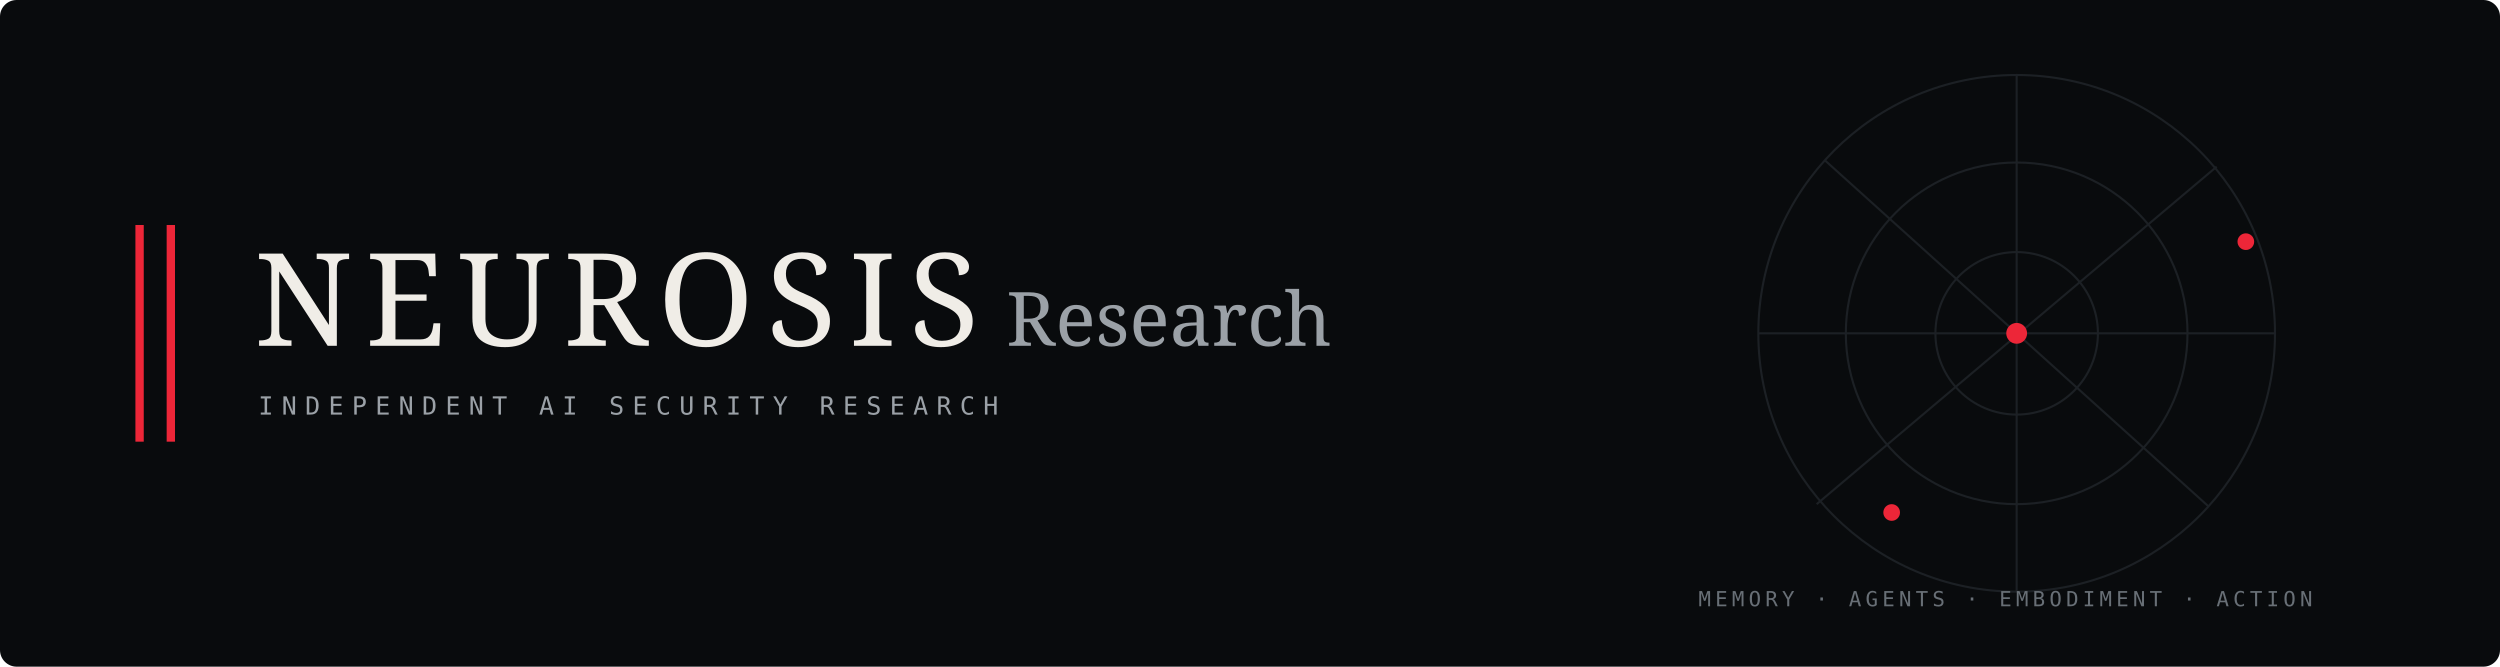
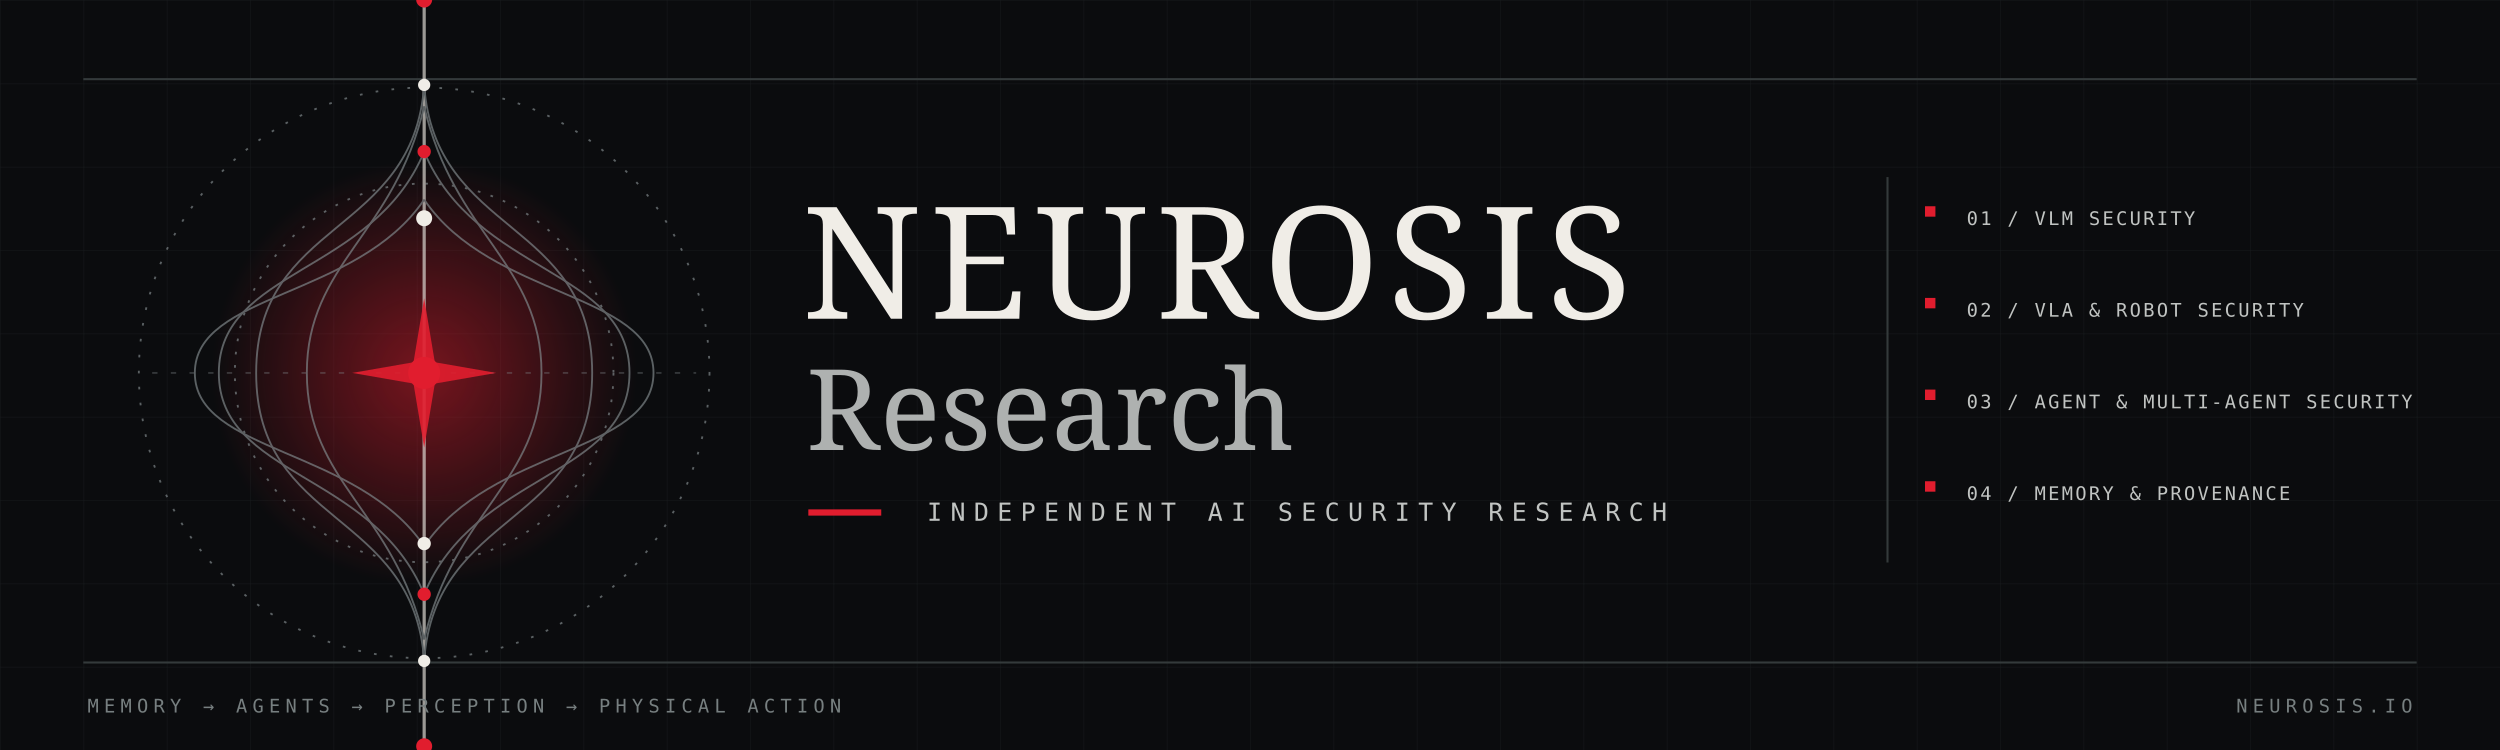
- <svg xmlns="http://www.w3.org/2000/svg" width="1200" height="320" viewBox="0 0 1200 320" role="img" aria-labelledby="title desc">
-   <rect width="1200" height="320" rx="8" fill="#090b0d" />
-   <g opacity=".42" stroke="#373e44" fill="none">
-     <circle cx="968" cy="160" r="124" />
-     <circle cx="968" cy="160" r="82" />
-     <circle cx="968" cy="160" r="39" />
-     <path d="M844 160h248M968 36v248M876 77l184 166M1064 80L872 242" />
+ <svg xmlns="http://www.w3.org/2000/svg" viewBox="0 0 1200 360" role="img" aria-labelledby="title desc">
+   <defs>
+     <pattern id="grid" width="40" height="40" patternUnits="userSpaceOnUse">
+       <path d="M40 0H0V40" fill="none" stroke="#2e3436" stroke-width=".5" />
+     </pattern>
+   </defs>
+   <rect width="1200" height="360" fill="#0b0c0e" />
+   <rect width="1200" height="360" fill="url(#grid)" opacity=".35" />
+   <path d="M40 38h1120M40 318h1120" stroke="#343a3b" />
+   <g transform="translate(50 -13) scale(1.28)">
+     <defs>
+       <radialGradient id="glow">
+         <stop stop-color="#e11d2e" stop-opacity=".5" />
+         <stop offset="1" stop-color="#e11d2e" stop-opacity="0" />
+       </radialGradient>
+     </defs>
+     <circle cx="120" cy="150" r="80" fill="url(#glow)" />
+     <g fill="none" stroke="#7d8588" stroke-width=".7" opacity=".7">
+       <circle cx="120" cy="150" r="107" stroke-dasharray="1 5" />
+       <circle cx="120" cy="150" r="71" stroke-dasharray="1 4" />
+       <path d="M120 10v280" stroke="#d8d4ce" stroke-width="1.2" />
+       <path d="M120 42C116 99 57 92 57 150s59 51 63 108M120 42c4 57 63 50 63 108s-59 51-63 108" />
+       <path d="M120 50C109 98 76 109 76 150s33 52 44 100M120 50c11 48 44 59 44 100s-33 52-44 100" />
+       <path d="M120 67C101 113 43 111 43 150s58 37 77 83M120 67c19 46 77 44 77 83s-58 37-77 83" />
+       <path d="M120 85C95 122 34 120 34 150s61 28 86 65M120 85c25 37 86 35 86 65s-61 28-86 65" />
+       <path d="M18 150h204" stroke-dasharray="2 5" opacity=".5" />
+     </g>
+     <g fill="#f0ede7">
+       <circle cx="120" cy="42" r="2.3" />
+       <circle cx="120" cy="92" r="3" />
+       <circle cx="120" cy="214" r="2.5" />
+       <circle cx="120" cy="258" r="2.3" />
+     </g>
+     <g fill="#e11d2e">
+       <circle cx="120" cy="10" r="3" />
+       <circle cx="120" cy="67" r="2.5" />
+       <circle cx="120" cy="150" r="6" />
+       <circle cx="120" cy="233" r="2.5" />
+       <circle cx="120" cy="290" r="3" />
+     </g>
+     <path d="M120 122l4 24 23 4-23 4-4 24-4-24-23-4 23-4z" fill="#e11d2e" opacity=".9" />
  </g>
-   <g fill="#ed2638">
-     <circle cx="968" cy="160" r="5" />
-     <circle cx="1078" cy="116" r="4" />
-     <circle cx="908" cy="246" r="4" />
+   <text x="385" y="153" font-family="Georgia,serif" font-size="75" letter-spacing="4" fill="#f0ede7">NEUROSIS</text>
+   <text x="387" y="216" font-family="Georgia,serif" font-size="54" fill="#aeb1b0">Research</text>
+   <path d="M388 246h35" stroke="#e11d2e" stroke-width="3" />
+   <text x="445" y="250" font-family="monospace" font-size="12" letter-spacing="4" fill="#c1c4c2">INDEPENDENT AI SECURITY RESEARCH</text>
+   <path d="M906 85v185" stroke="#343a3b" />
+   <g font-family="monospace" font-size="9" letter-spacing="1.1" fill="#c1c4c2">
+     <text x="944" y="108">01 / VLM SECURITY</text>
+     <text x="944" y="152">02 / VLA &amp; ROBOT SECURITY</text>
+     <text x="944" y="196">03 / AGENT &amp; MULTI-AGENT SECURITY</text>
+     <text x="944" y="240">04 / MEMORY &amp; PROVENANCE</text>
  </g>
-   <path d="M67 108v104M82 108v104" stroke="#ed2638" stroke-width="4" />
-   <g fill="#f0ede7">
-     <text x="122" y="166" font-family="Georgia, serif" font-size="62" letter-spacing="6">NEUROSIS</text>
-     <text x="483" y="166" font-family="Georgia, serif" font-size="36" fill="#9ba1a7">Research</text>
+   <g fill="#e11d2e">
+     <rect x="924" y="99" width="5" height="5" />
+     <rect x="924" y="143" width="5" height="5" />
+     <rect x="924" y="187" width="5" height="5" />
+     <rect x="924" y="231" width="5" height="5" />
  </g>
-   <text x="124" y="199" font-family="monospace" font-size="12" letter-spacing="4" fill="#9ba1a7">INDEPENDENT AI SECURITY RESEARCH</text>
-   <text x="1110" y="291" text-anchor="end" font-family="monospace" font-size="10" letter-spacing="2" fill="#686f76">MEMORY · AGENTS · EMBODIMENT · ACTION</text>
+   <text x="42" y="342" font-family="monospace" font-size="9" letter-spacing="2.5" fill="#777f80">MEMORY  →  AGENTS  →  PERCEPTION  →  PHYSICAL ACTION</text>
+   <text x="1158" y="342" text-anchor="end" font-family="monospace" font-size="9" letter-spacing="2.5" fill="#777f80">NEUROSIS.IO</text>
</svg>
